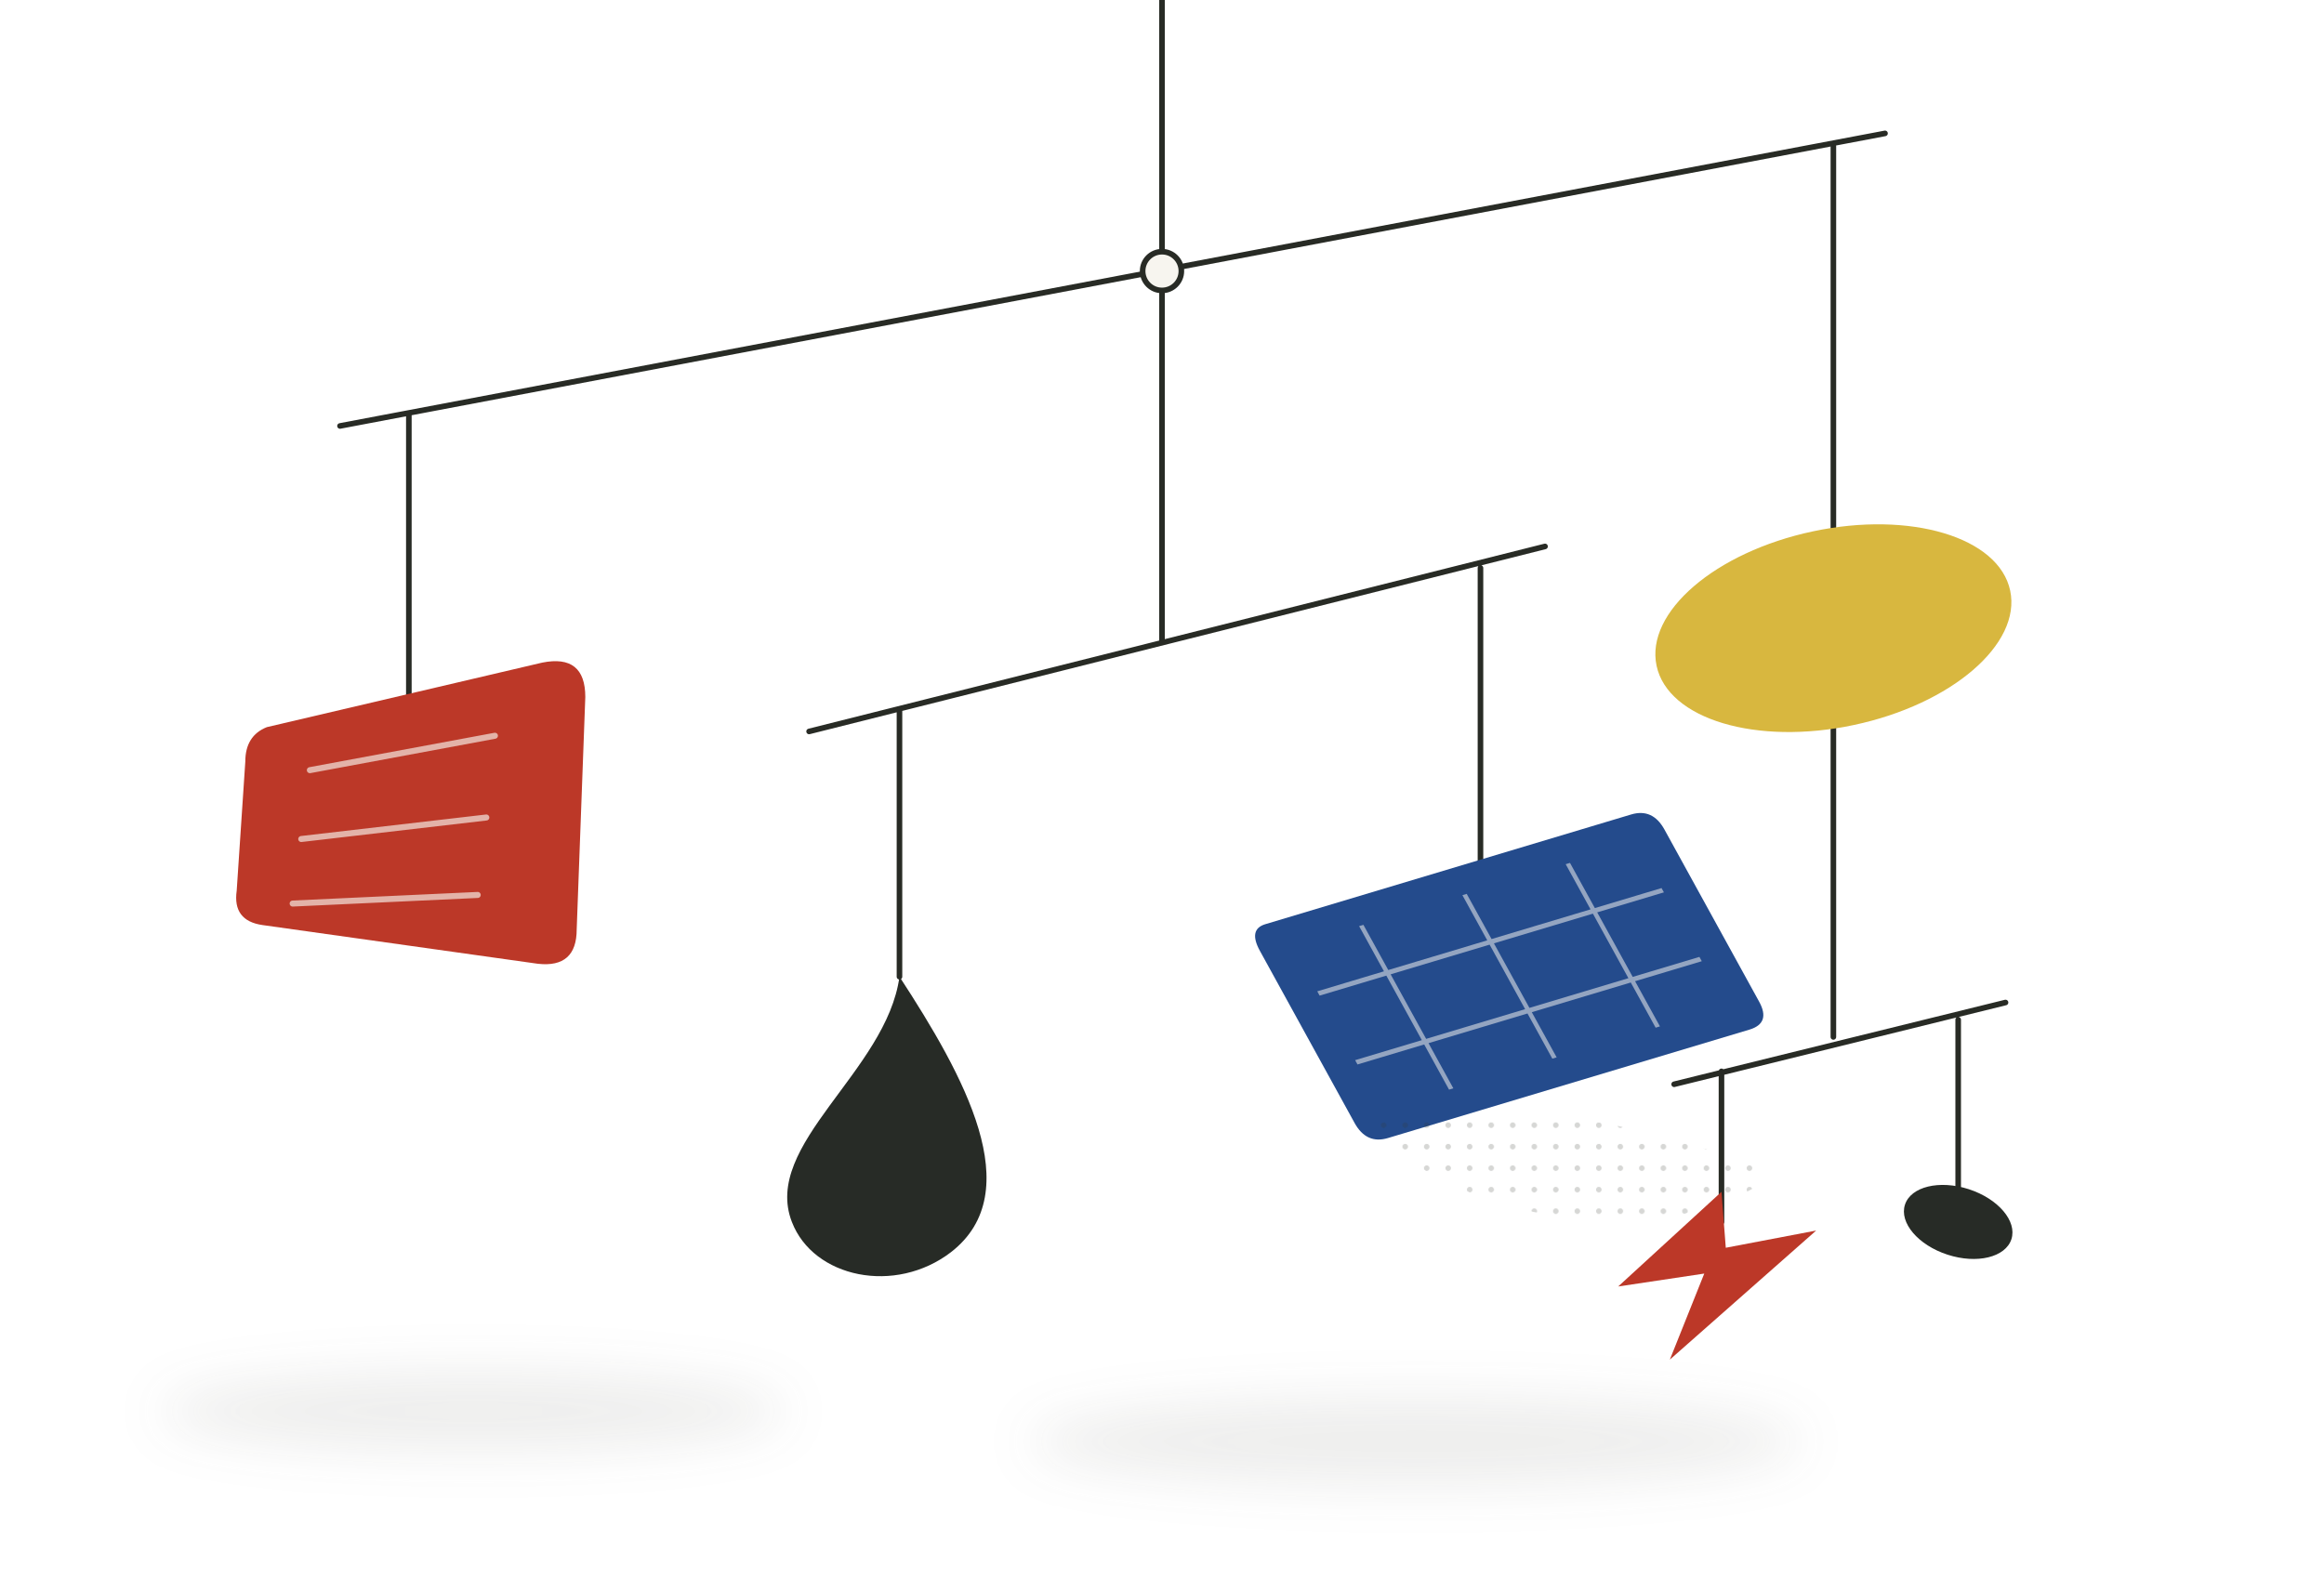
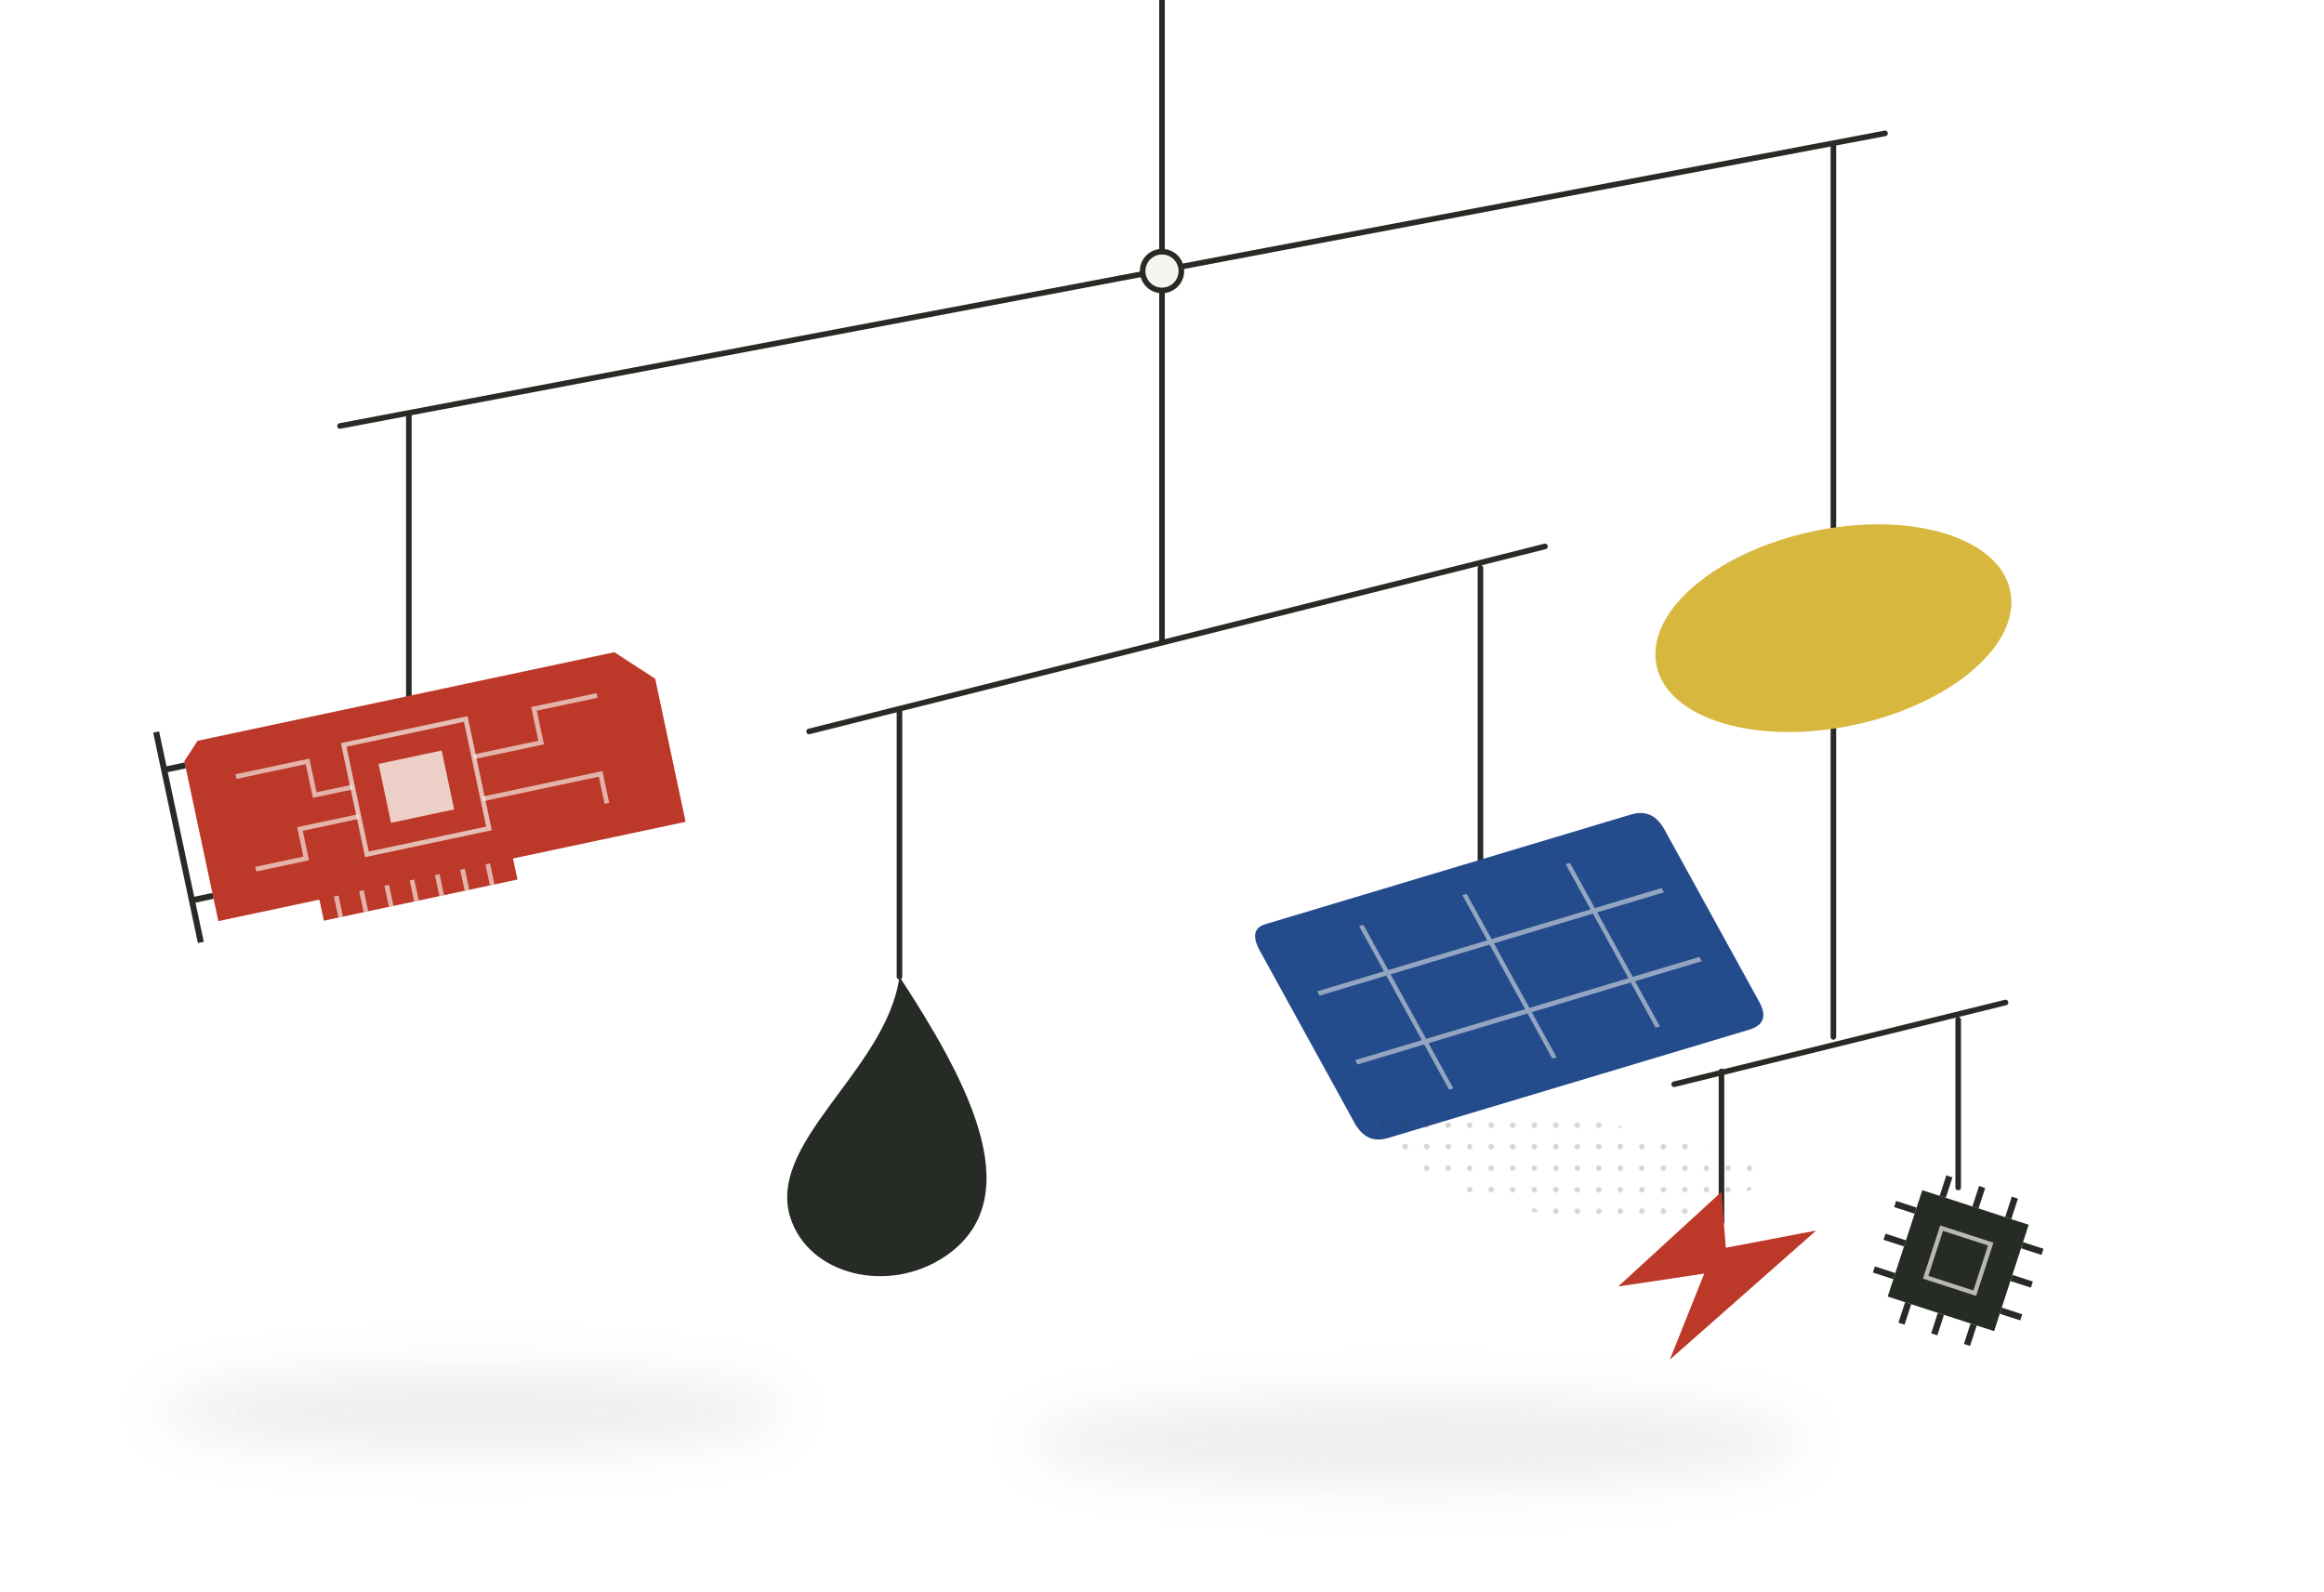
<svg xmlns="http://www.w3.org/2000/svg" viewBox="0 0 540 370" fill="none">
  <defs>
    <filter id="soft" x="-40%" y="-100%" width="180%" height="300%">
      <feGaussianBlur stdDeviation="6" />
    </filter>
    <pattern id="print" width="5" height="5" patternUnits="userSpaceOnUse">
      <circle cx="1.5" cy="1.5" r=".65" fill="#34372e" />
    </pattern>
  </defs>
  <g fill="#3b3b32" opacity=".09" filter="url(#soft)">
    <ellipse cx="110" cy="328" rx="73" ry="9" />
    <ellipse cx="329" cy="335" rx="90" ry="10" />
  </g>
  <g stroke="#282b25" stroke-width="1.3" stroke-linecap="round">
    <path d="M270 0v58M79 99l359-68M95 96v66M426 34v92M270 64v85M188 170l171-43M209 165v62M344 132v68M426 165v76M389 252l77-19M400 249v35M455 237v39" />
    <circle cx="270" cy="63" r="4.5" fill="#f7f5ef" />
  </g>
-   <g>
-     <path d="M62 169 126 154q10-2 10 8l-2 54q0 9-9 8l-64-9q-7-1-6-8l2-30q0-6 5-8Z" fill="#bc3828" />
-     <path d="m72 179 43-8m-45 24 43-5m-45 20 43-2" stroke="#f7f5ef" stroke-opacity=".65" stroke-width="1.4" stroke-linecap="round" />
+   <g transform="translate(42 173) rotate(-12)">
+     <path d="M4 0h99l8 8v34H70v5H24v-5H0V4Z" fill="#bc3828" />
+     <path d="M-5-4v50M-5 5H0M-5 36H0" stroke="#282b25" stroke-width="1.4" />
+     <path d="M37 8h29v26H37Z" stroke="#f7f5ef" stroke-opacity=".7" stroke-width="1.1" />
+     <path d="M44 14h15v14H44Z" fill="#f7f5ef" fill-opacity=".8" />
+     <path d="M11 10h17v8h9m-26 14h12v-7h14m29-8h16V9h15M66 27h28v7M28 42v5m6-5v5m6-5v5m6-5v5m6-5v5m6-5v5m6-5v5" stroke="#f7f5ef" stroke-opacity=".65" stroke-width="1.1" />
  </g>
  <path d="M209 227c-3 22-32 39-25 57 5 13 24 17 37 7 18-14 3-41-12-64Z" fill="#272b26" />
  <g transform="matrix(1 -.3 .55 1 290 216)">
    <path d="M4 0h85q5 0 5 5v40q0 5-5 5H5q-5 0-5-5V5q0-5 4-5Z" fill="#244b8c" />
    <path d="M23 6v38M47 6v38M71 6v38M7 17h80M7 33h80" stroke="#f7f5ef" stroke-opacity=".53" stroke-width="1" />
  </g>
  <ellipse cx="426" cy="146" rx="42" ry="23" transform="rotate(-12 426 146)" fill="#d8b73f" />
  <path d="m400 277-24 22 20-3-8 20 34-30-21 4Z" fill="#bc3828" />
-   <ellipse cx="455" cy="284" rx="13" ry="8" transform="rotate(18 455 284)" fill="#272b26" />
+   <g transform="translate(455 293) rotate(18)">
+     <path d="M-13-13h26v26h-26Z" fill="#272b26" />
+     <path d="M-6-6H6V6H-6Z" stroke="#f7f5ef" stroke-opacity=".7" stroke-width="1" />
+     <path d="M-8-18v5M0-18v5M8-18v5M-8 13v5M0 13v5M8 13v5M-18-8h5M-18 0h5M-18 8h5M13-8h5M13 0h5M13 8h5" stroke="#272b26" stroke-width="1.5" />
+   </g>
  <path d="M318 262c21-8 62-3 94 11-21 17-69 14-94-11Z" fill="url(#print)" opacity=".2" />
</svg>
